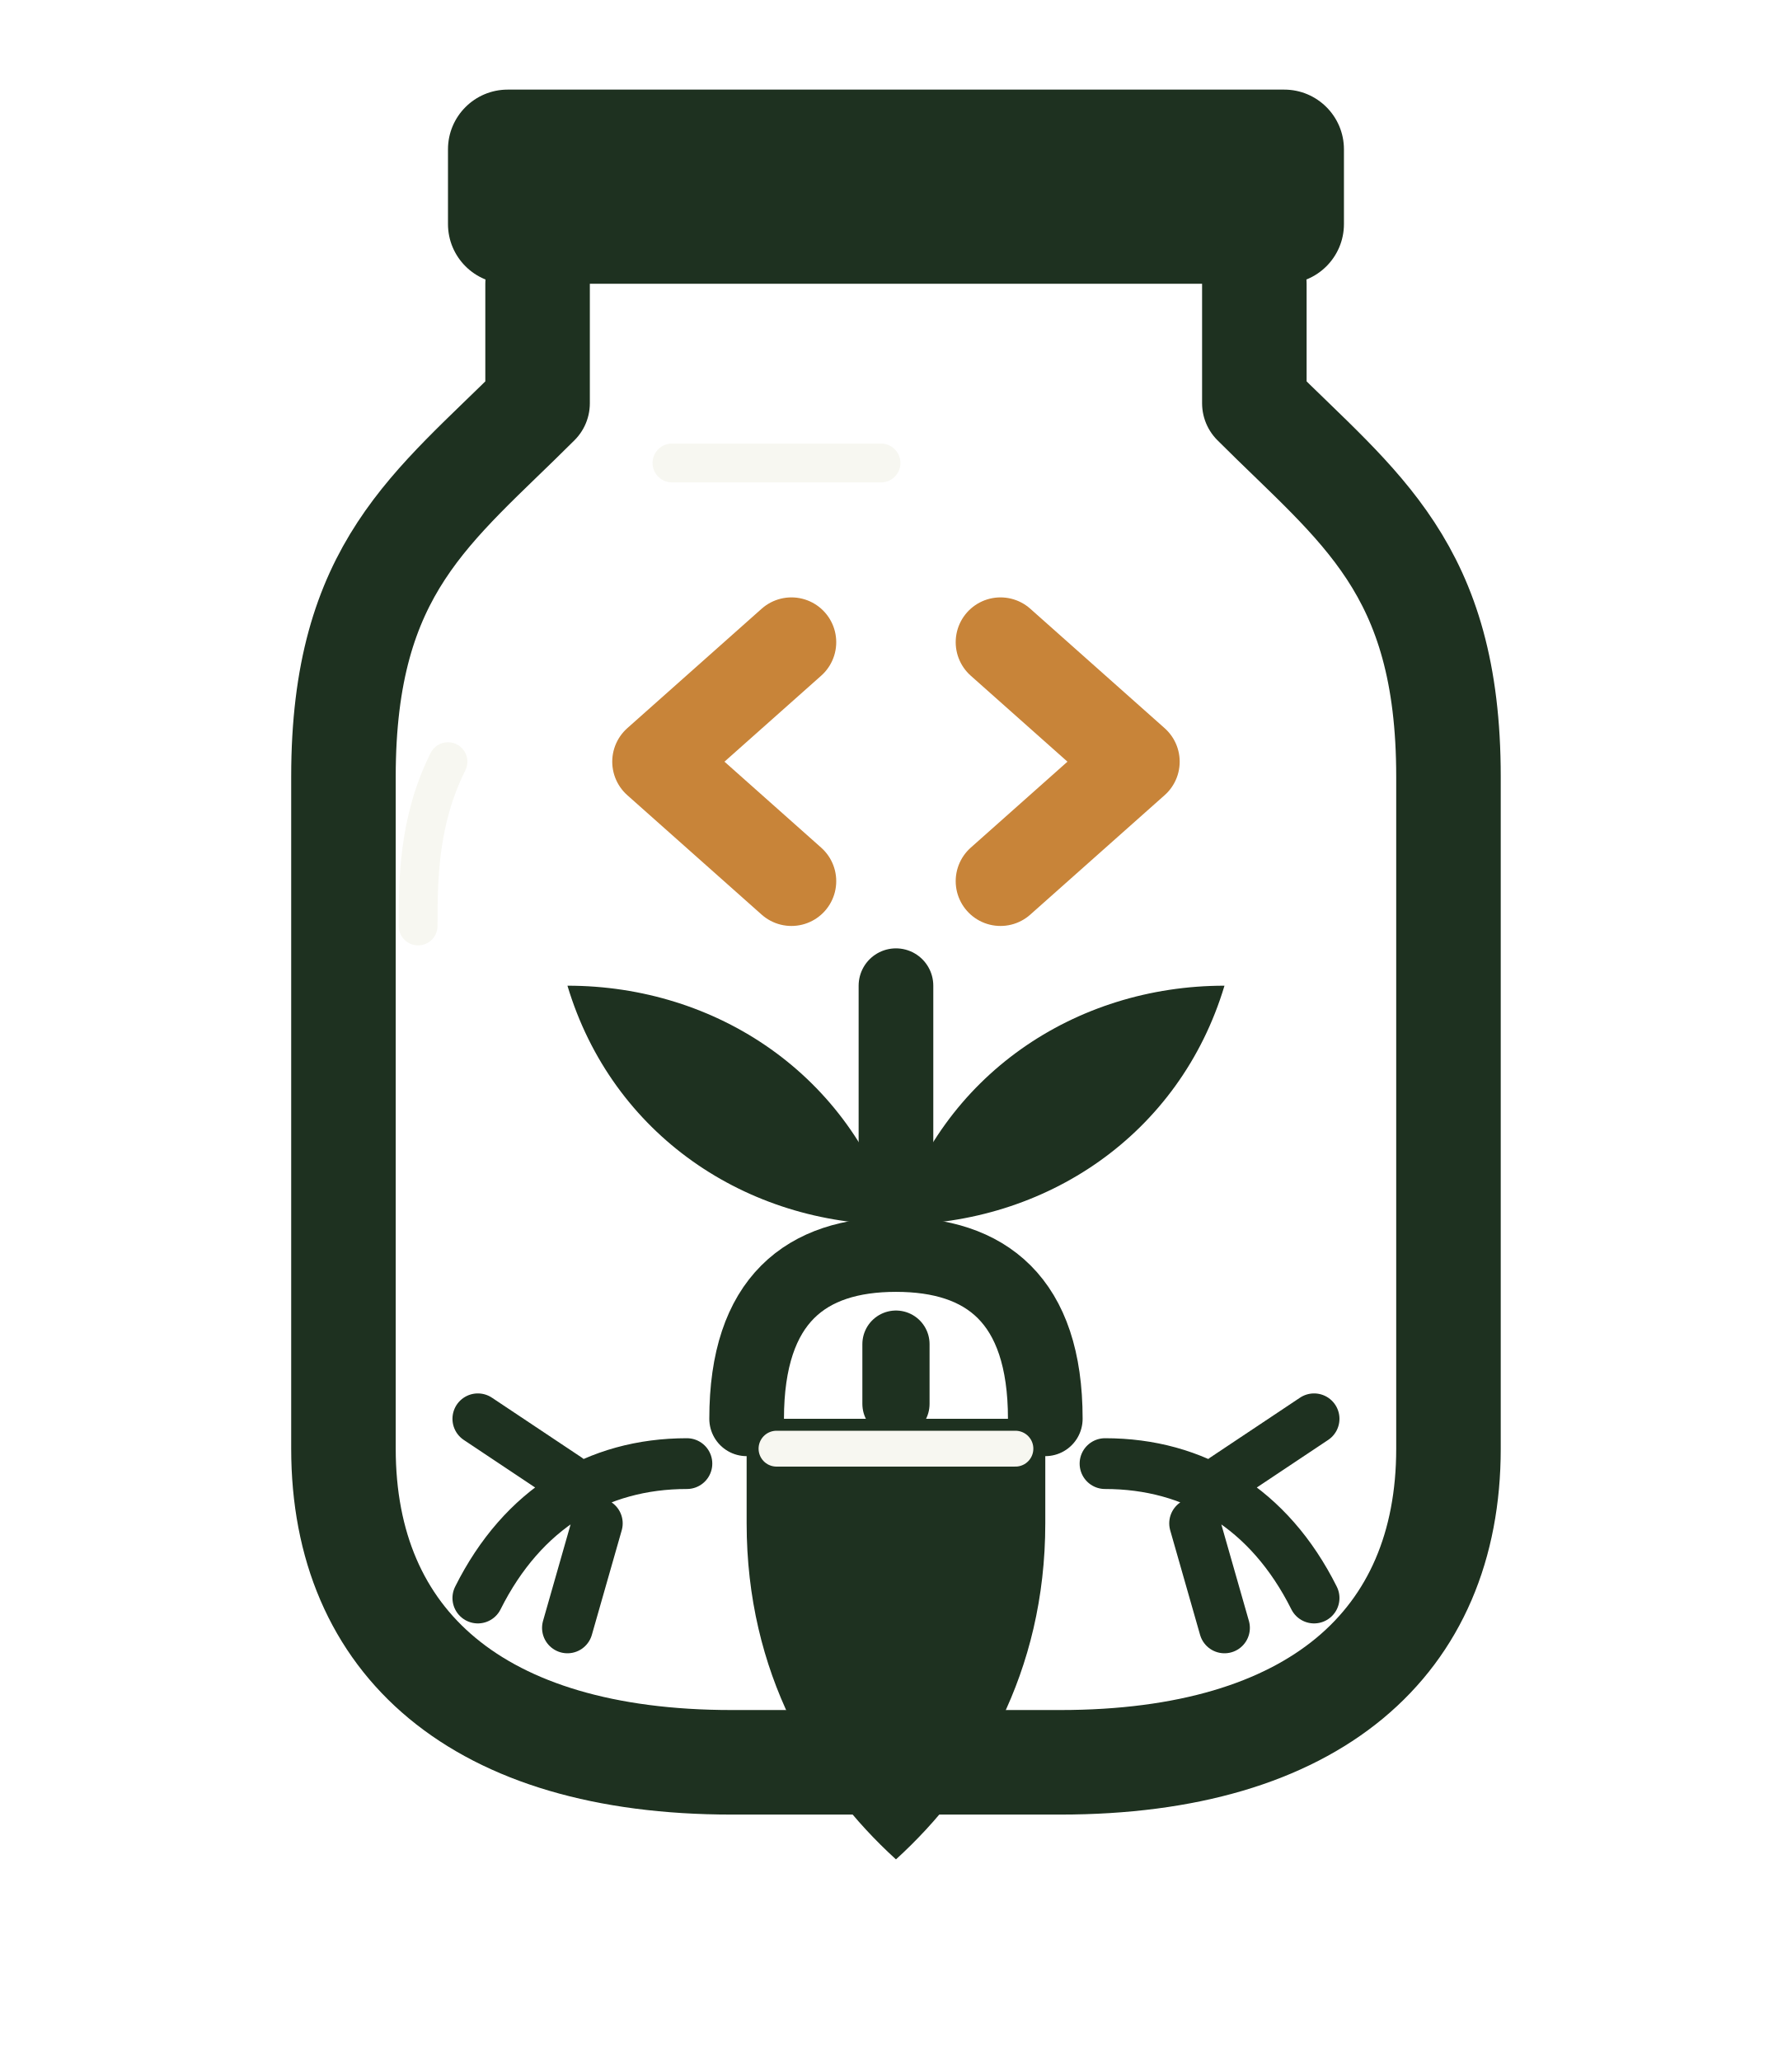
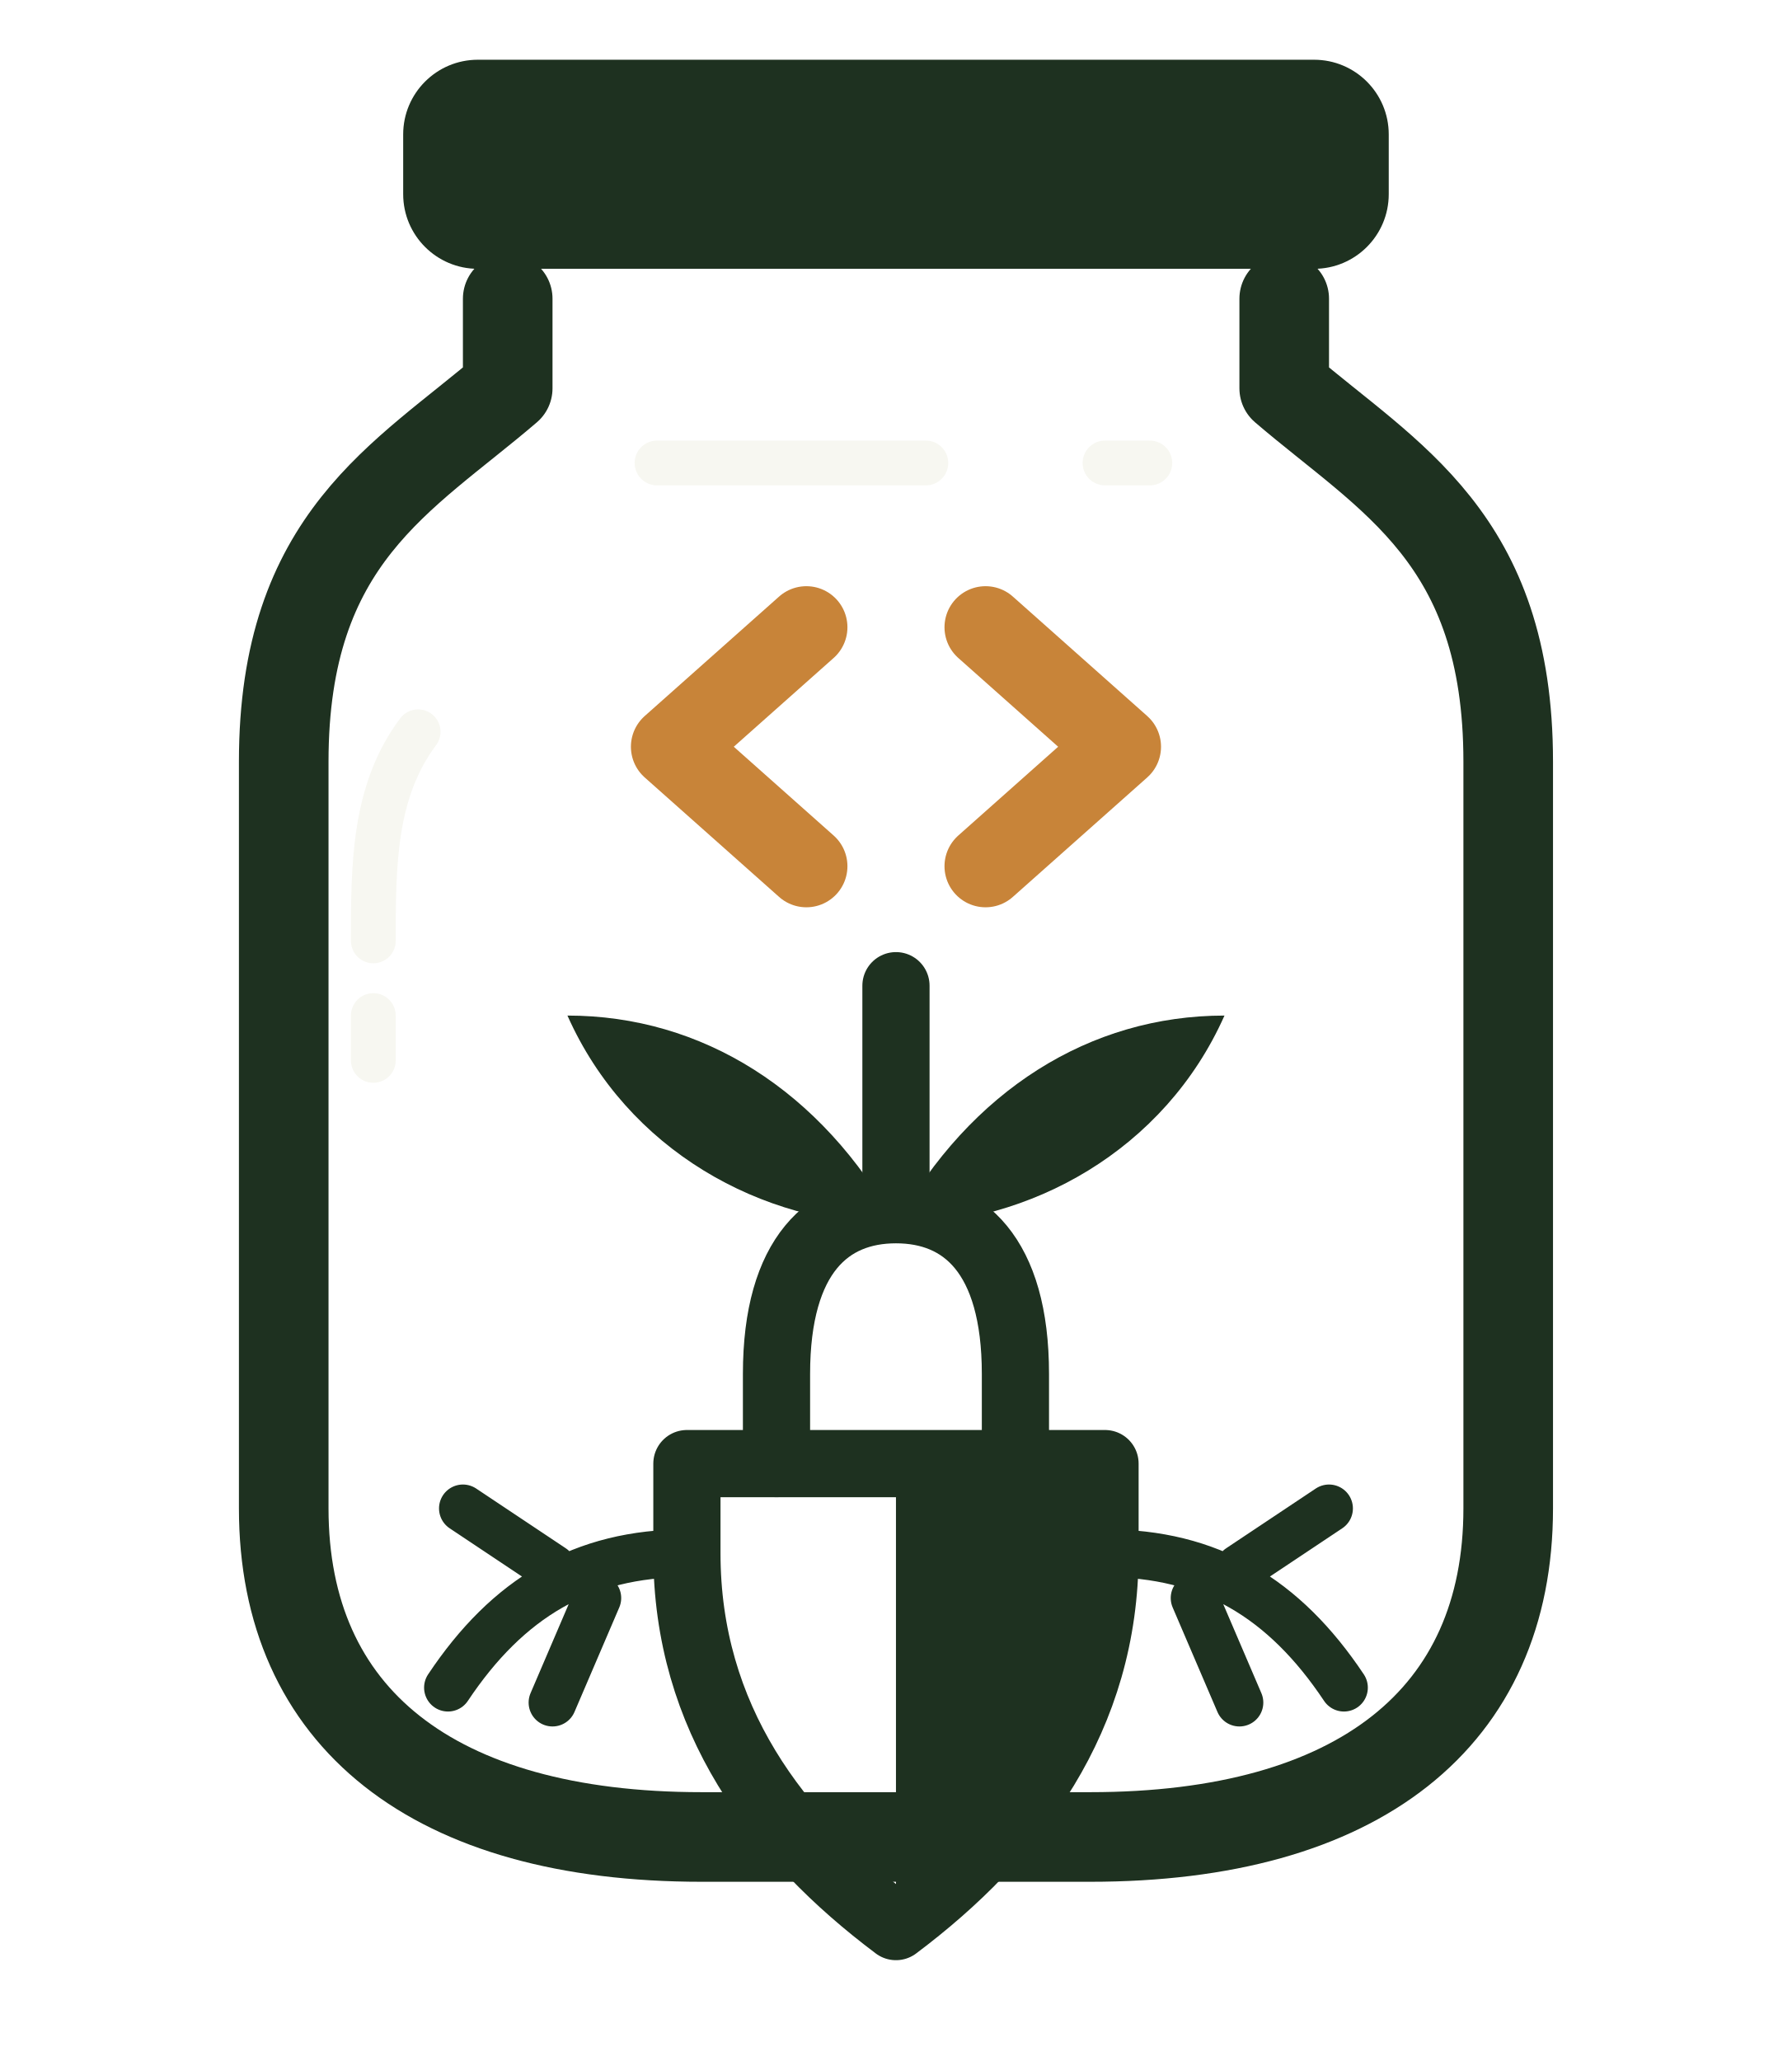
<svg xmlns="http://www.w3.org/2000/svg" viewBox="0 0 120 138" fill="none">
-   <rect x="30" y="6" width="60" height="13" rx="4" fill="#1e3120" />
-   <path d="M36 19v8c-7 7-13 11-13 25v45c0 13 9 21 26 21h22c17 0 26-8 26-21V52c0-14-6-18-13-25v-8" stroke="#1e3120" stroke-width="7" stroke-linecap="round" stroke-linejoin="round" />
-   <path d="M45 31h14M30 51c-2 4-2 8-2 11" stroke="#f7f7f1" stroke-width="2.6" stroke-linecap="round" />
-   <path d="M53 43l-9 8 9 8M67 43l9 8-9 8" stroke="#c88439" stroke-width="6" stroke-linecap="round" stroke-linejoin="round" />
-   <path d="M60 66v16" stroke="#1e3120" stroke-width="5" stroke-linecap="round" />
-   <path d="M60 82c-10 0-19-6-22-16 10 0 19 6 22 16z" fill="#1e3120" />
-   <path d="M60 82c10 0 19-6 22-16-10 0-19 6-22 16z" fill="#1e3120" />
-   <path d="M46 98c-6 0-11 3-14 9M38 99l-6-4M40 102l-2 7" stroke="#1e3120" stroke-width="3.4" stroke-linecap="round" stroke-linejoin="round" />
-   <path d="M74 98c6 0 11 3 14 9M82 99l6-4M80 102l2 7" stroke="#1e3120" stroke-width="3.4" stroke-linecap="round" stroke-linejoin="round" />
-   <path d="M60 94v-4" stroke="#1e3120" stroke-width="4.5" stroke-linecap="round" />
-   <path d="M50 95c0-8 4-11 10-11s10 3 10 11" stroke="#1e3120" stroke-width="5" stroke-linecap="round" />
-   <path d="M50 95h20v7c0 10-4.5 17.5-10 22.5-5.5-5-10-12.5-10-22.5v-7z" fill="#1e3120" />
-   <path d="M52 97h16" stroke="#f7f7f1" stroke-width="2.4" stroke-linecap="round" />
+   <rect x="27" y="4" width="66" height="14" rx="5" fill="#1e3120" />
+   <path d="M34 20v6c-7 6-15 10-15 25v50c0 14 10 22 28 22h26c18 0 28-8 28-22V51c0-15-8-19-15-25v-6" stroke="#1e3120" stroke-width="6" stroke-linecap="round" stroke-linejoin="round" />
+   <path d="M44 31h18M74 31h3" stroke="#f7f7f1" stroke-width="3" stroke-linecap="round" />
+   <path d="M28 49c-3 4-3 9-3 14M25 68v3" stroke="#f7f7f1" stroke-width="3" stroke-linecap="round" />
+   <path d="M54 42l-9 8 9 8M66 42l9 8-9 8" stroke="#c88439" stroke-width="5.5" stroke-linecap="round" stroke-linejoin="round" />
+   <path d="M60 66V80" stroke="#1e3120" stroke-width="4.5" stroke-linecap="round" />
+   <path d="M60 82C51 82 42 77 38 68c9 0 17 5 22 14z" fill="#1e3120" />
+   <path d="M60 82c9 0 18-5 22-14-9 0-17 5-22 14z" fill="#1e3120" />
+   <path d="M46 104c-7 0-12 3-16 9M37 105l-6-4M40 107l-3 7" stroke="#1e3120" stroke-width="3.2" stroke-linecap="round" stroke-linejoin="round" />
+   <path d="M74 104c7 0 12 3 16 9M83 105l6-4M80 107l3 7" stroke="#1e3120" stroke-width="3.2" stroke-linecap="round" stroke-linejoin="round" />
+   <path d="M52 98v-6c0-8 3.5-11 8-11s8 3 8 11v6" stroke="#1e3120" stroke-width="4.5" stroke-linecap="round" />
+   <path d="M60 98h14v6c0 11-6 19-14 25z" fill="#1e3120" />
+   <path d="M46 98h28v6c0 11-6 19-14 25-8-6-14-14-14-25v-6z" stroke="#1e3120" stroke-width="4.5" stroke-linejoin="round" />
</svg>
